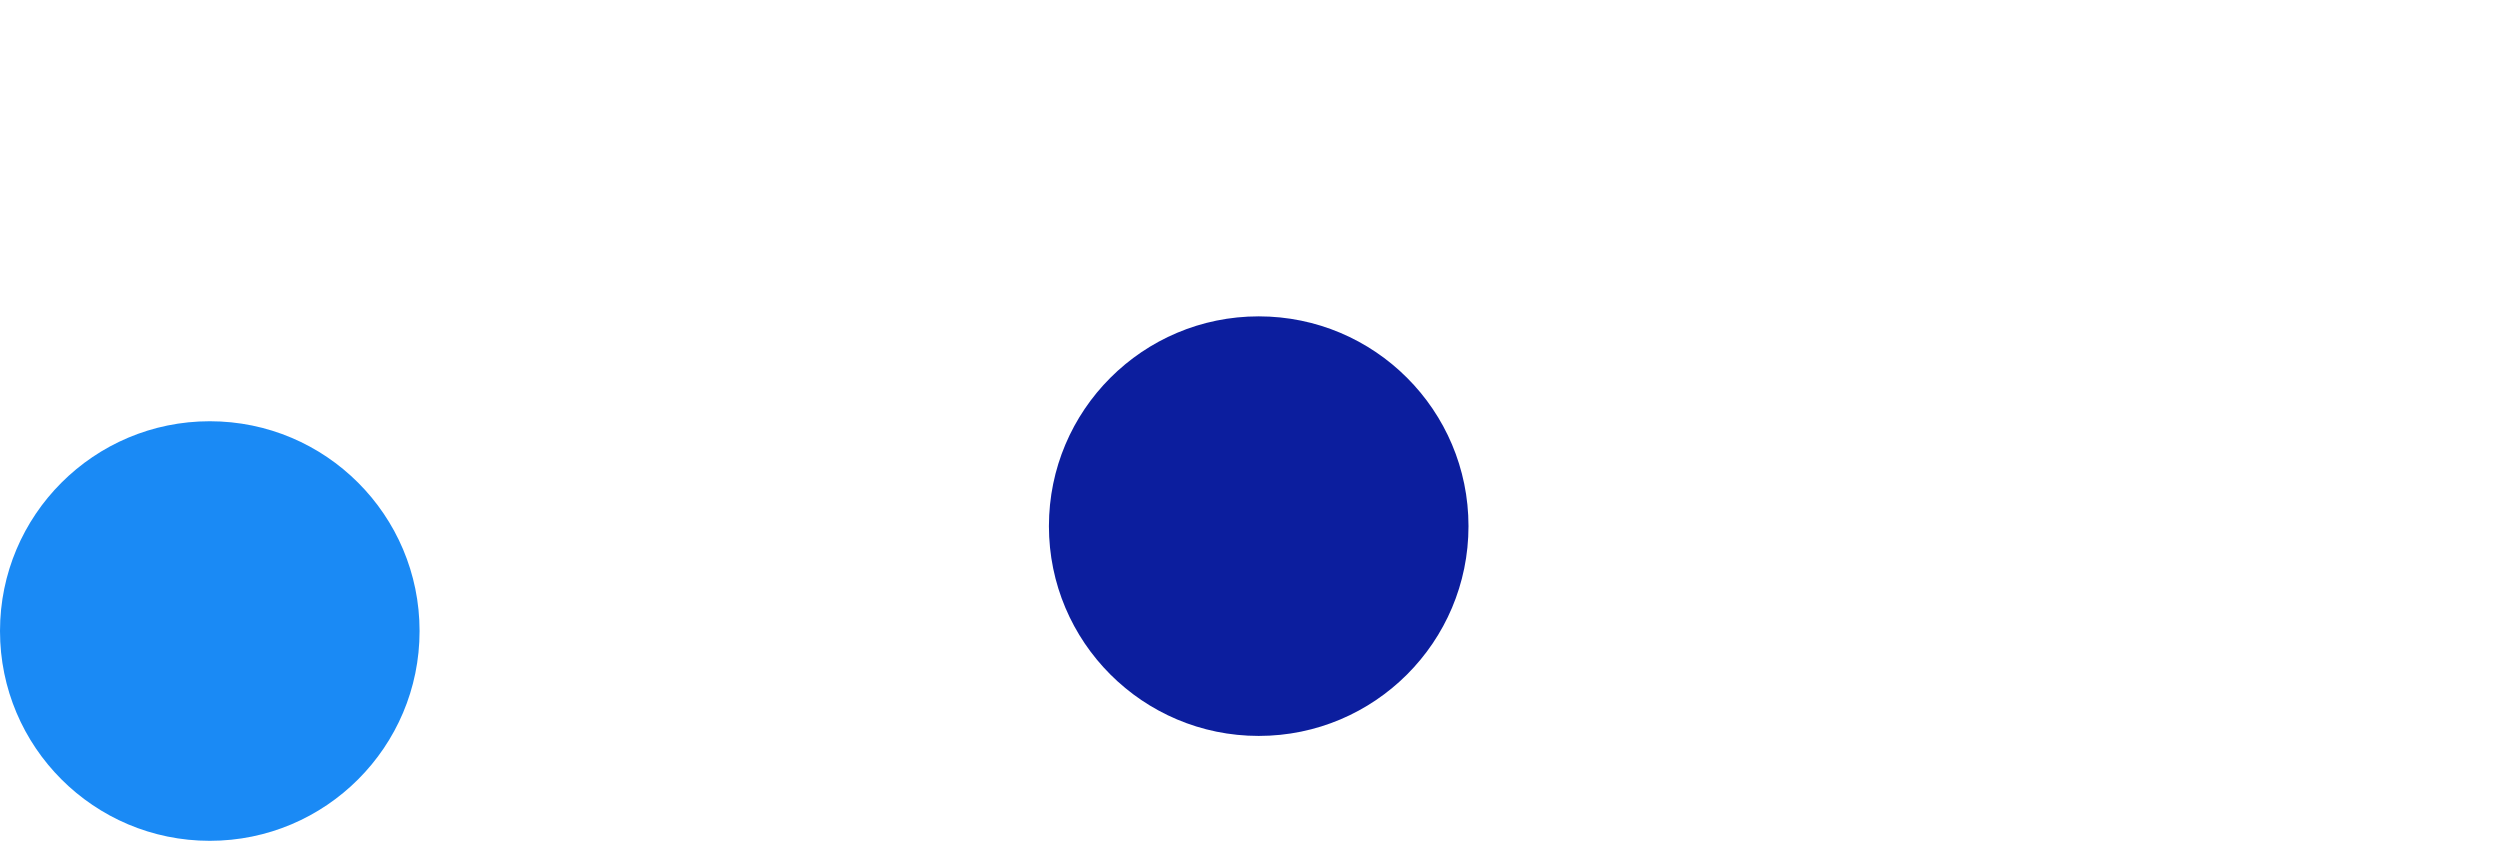
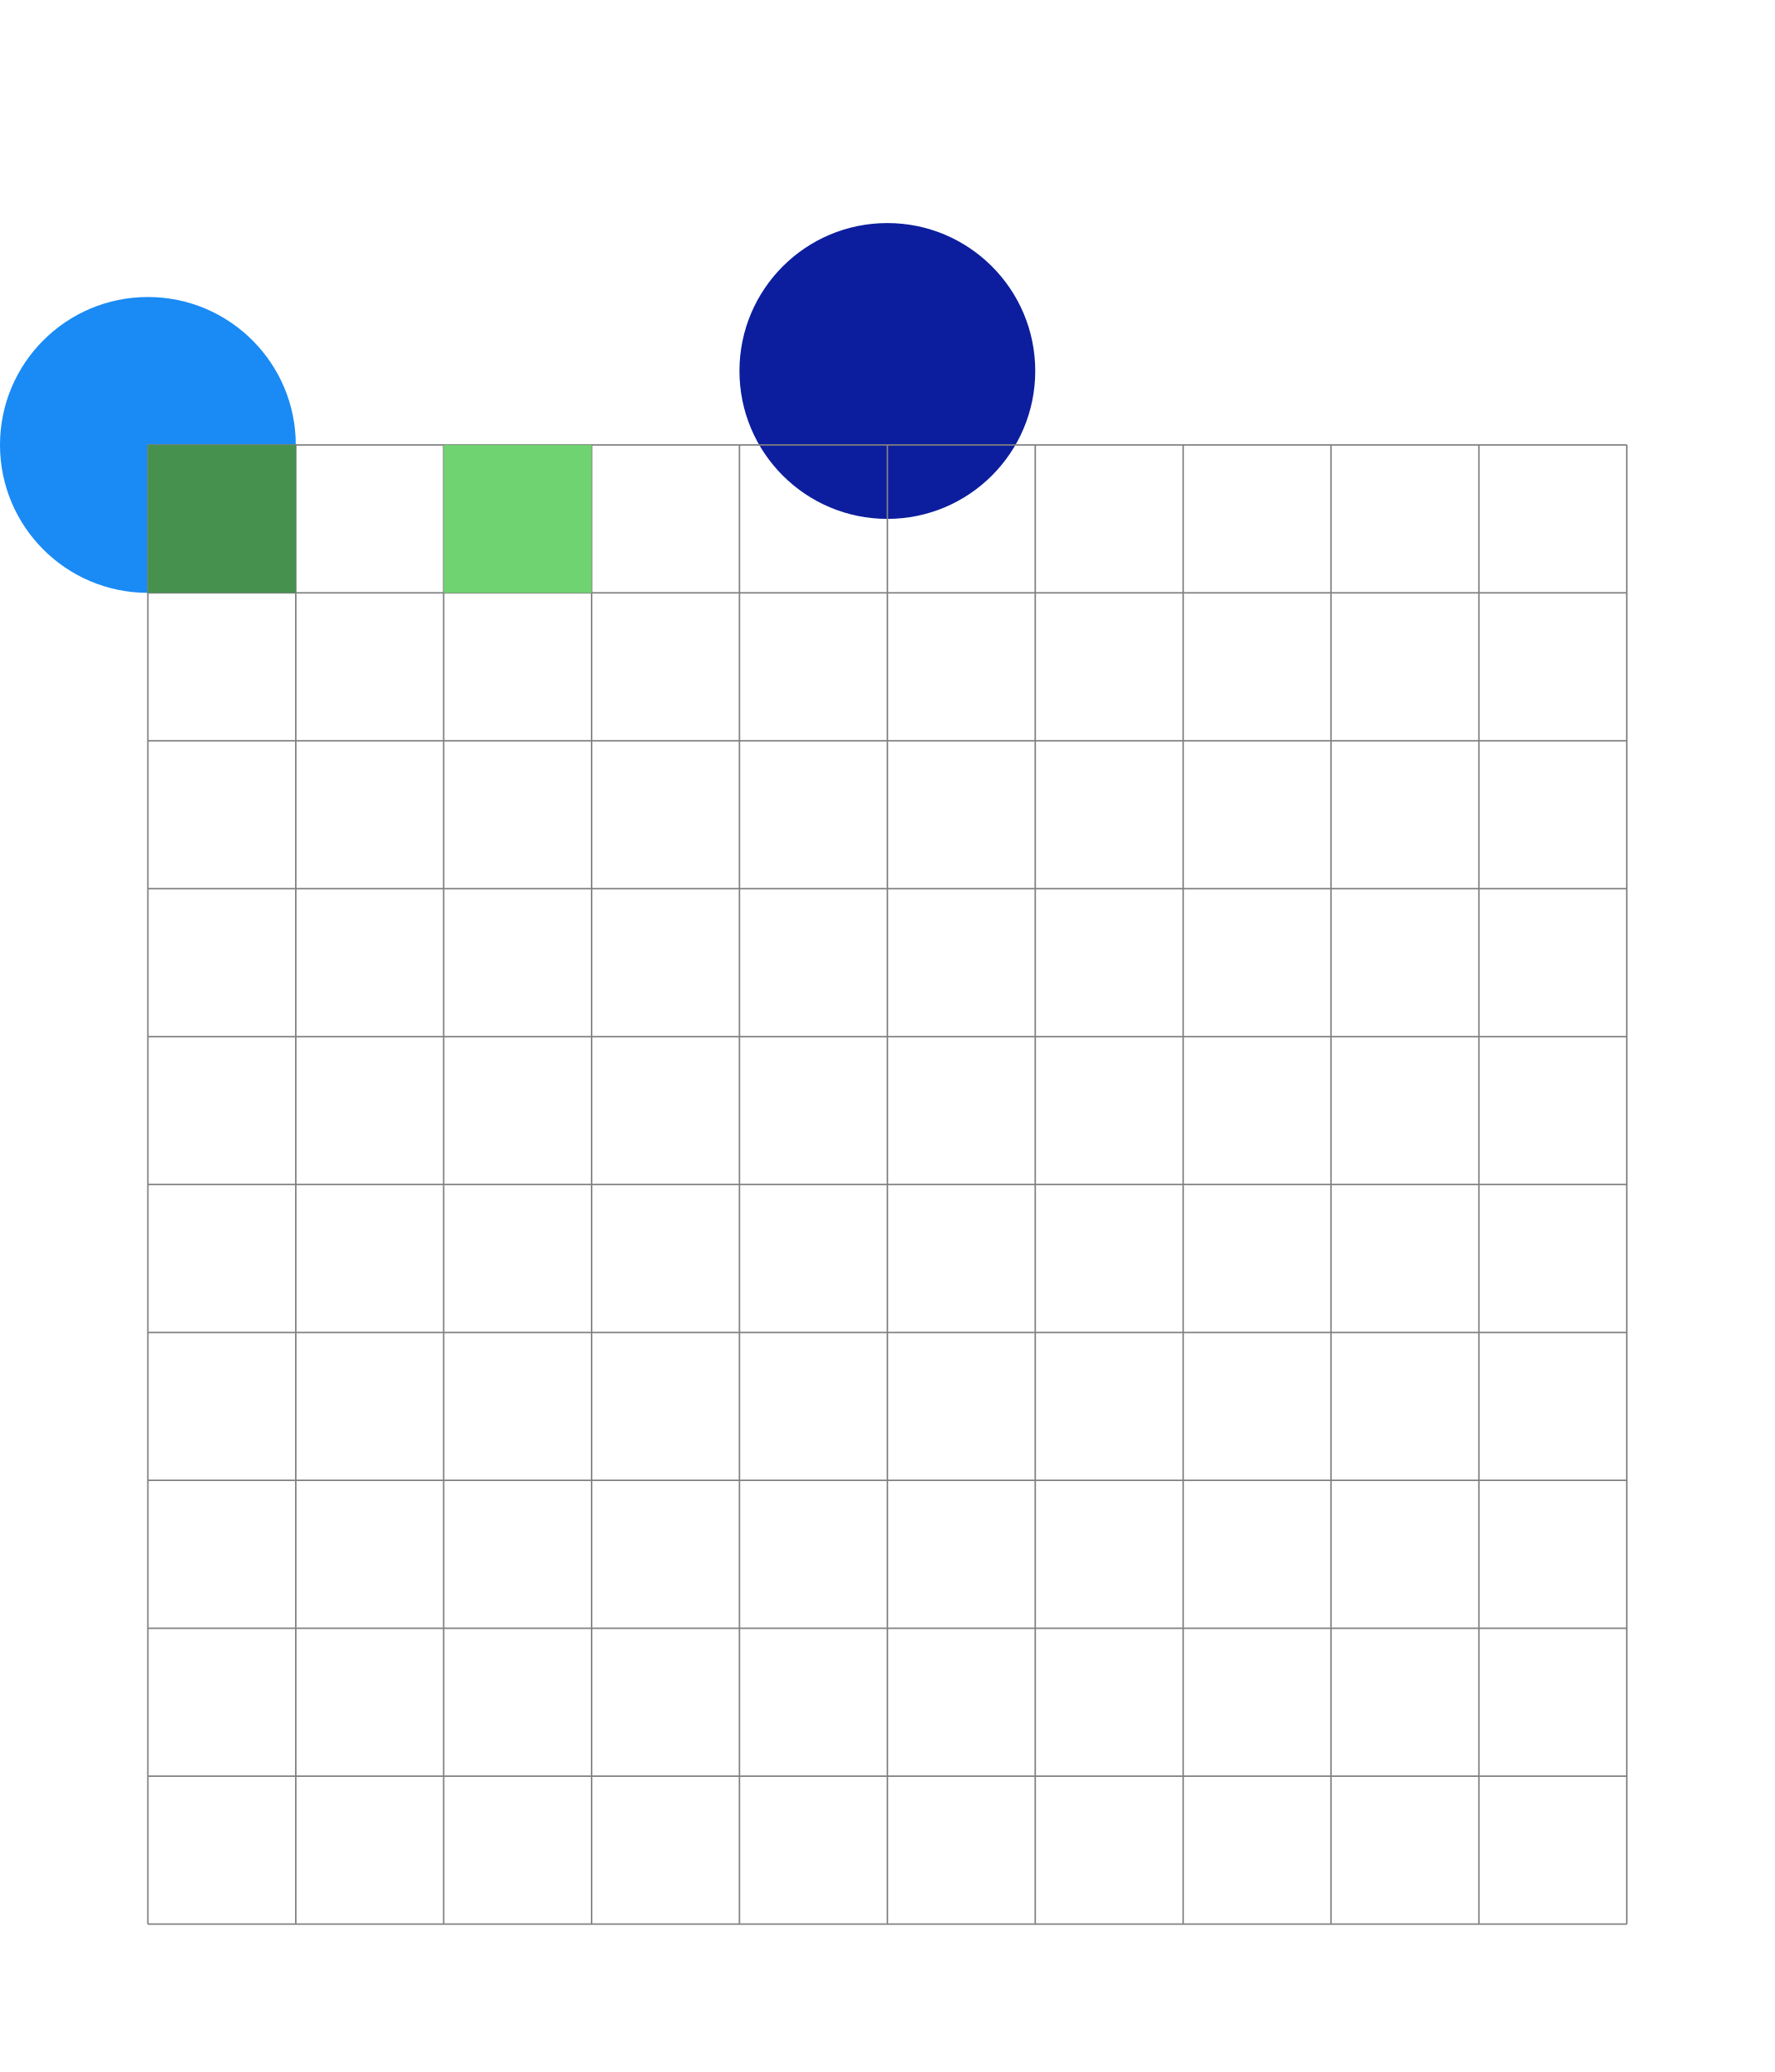
- <svg xmlns="http://www.w3.org/2000/svg" viewBox="-1 -3.008 11.917 4.008">
+ <svg xmlns="http://www.w3.org/2000/svg" viewBox="-1 -3.008 12 14.008">
  <circle r="1" cx="0" cy="0" fill="#1A8AF5" data-avg-speed="4.9999986" data-speed="5, 5, 4.9999995, 5.0000005, 5.0000005, 4.9999986, 4.9999986, 4.9999986, 4.9999986, 4.9999986, 4.9999986, 4.9999986, 5.000002, 5.000002, 5.000002, 5.000002, 5.000002, 5.000002, 5.000002, 5.000002, 5.000002, 5.000002, 5.000002, 4.9999948, 4.9999948, 4.9999948, 4.9999948, 4.9999948, 4.9999948, 4.9999948, 4.9999948, 4.9999948, 4.9999948, 4.9999948, 4.9999948, 4.9999948, 4.9999948, 4.9999948, 4.9999948, 4.9999948, 4.9999948, 4.9999948, 4.9999948, 4.9999948, 4.9999948, 4.9999948, 4.9999948, 4.9999948, 4.9999948, 5.000009, 5.000009, 5.000009, 5.000009, 5.000009, 5.000009, 5.000009, 5.000009, 5.000009, 5.000009, 5.000009, 5.000009, 5.000009, 5.000009, 5.000009, 5.000009, 5.000009, 5.000009, 5.000009, 5.000009, 5.000009, 5.000009, 5.000009, 5.000009, 5.000009, 5.000009, 5.000009, 5.000009, 5.000009, 5.000009, 5.000009, 5.000009, 5.000009, 5.000009, 5.000009, 5.000009, 5.000009, 5.000009, 5.000009, 5.000009, 5.000009, 5.000009, 5.000009, 5.000009, 5.000009, 5.000009, 5.000009, 4.9999804, 4.9999804, 4.9999804, 4.9999804, 4.9999804, 4.9999804, 4.9999804, 4.9999804, 4.9999804, 4.9999804, 4.9999804, 4.9999804, 4.9999804, 4.9999804, 4.9999804, 4.9999804, 4.9999804, 4.9999804, 4.9999804, 4.9999804, 4.9999804, 4.9999804, 4.9999804">
    <animate attributeName="cx" dur="2s" repeatCount="indefinite" calcMode="discrete" values="0.083;0.167;0.25;0.333;0.417;0.5;0.583;0.667;0.75;0.833;0.917;1;1.083;1.167;1.25;1.333;1.417;1.5;1.583;1.667;1.75;1.833;1.917;2;2.083;2.167;2.25;2.333;2.417;2.5;2.583;2.667;2.75;2.833;2.917;3;3.083;3.167;3.25;3.333;3.417;3.5;3.583;3.667;3.75;3.833;3.917;4;4.083;4.167;4.25;4.333;4.417;4.5;4.583;4.667;4.75;4.833;4.917;5;5.083;5.167;5.25;5.333;5.417;5.5;5.583;5.667;5.75;5.833;5.917;6;6.083;6.167;6.25;6.333;6.417;6.5;6.583;6.667;6.75;6.833;6.917;7;7.083;7.167;7.25;7.333;7.417;7.5;7.583;7.667;7.75;7.833;7.917;8;8.083;8.167;8.25;8.333;8.417;8.5;8.583;8.667;8.75;8.833;8.917;9;9.083;9.167;9.25;9.333;9.417;9.5;9.583;9.667;9.75;9.833;9.917;9.917" />
    <animate attributeName="cy" dur="2s" repeatCount="indefinite" calcMode="discrete" values="0;0;0;0;0;0;0;0;0;0;0;0;0;0;0;0;0;0;0;0;0;0;0;0;0;0;0;0;0;0;0;0;0;0;0;0;0;0;0;0;0;0;0;0;0;0;0;0;0;0;0;0;0;0;0;0;0;0;0;0;0;0;0;0;0;0;0;0;0;0;0;0;0;0;0;0;0;0;0;0;0;0;0;0;0;0;0;0;0;0;0;0;0;0;0;0;0;0;0;0;0;0;0;0;0;0;0;0;0;0;0;0;0;0;0;0;0;0;0;0" />
  </circle>
  <circle r="1" cx="5" cy="-0.5" fill="#0C1E9E" data-avg-speed="5.8042426" data-speed="5.1753683, 5.9184384, 6.358651, 6.526876, 6.525894, 6.4227214, 6.25463, 6.041687, 5.7950563, 5.521462, 5.225525, 6.197396, 5.1048274, 5.448481, 5.157448, 5.193418">
    <animate attributeName="cx" dur="2s" repeatCount="indefinite" calcMode="discrete" values="5;5;5;5;5;5;5;5;5;5;5;5;5;5;5;5;5;5;5;5;5;5;5;5;5;5;5;5;5;5;5;5;5;5;5;5;5;5.009;5.041;5.081;5.121;5.157;5.189;5.215;5.235;5.25;5.258;5.261;5.261;5.276;5.277;5.277;5.281;5.281;5.282;5.282;5.282;5.283;5.283;5.283;5.283;5.283;5.283;5.283;5.283;5.283;5.283;5.283;5.283;5.283;5.283;5.283;5.283;5.283;5.283;5.283;5.283;5.283;5.283;5.283;5.283;5.283;5.283;5.283;5.283;5.283;5.283;5.283;5.283;5.283;5.283;5.283;5.283;5.283;5.283;5.283;5.283;5.283;5.283;5.283;5.283;5.283;5.283;5.283;5.283;5.283;5.283;5.283;5.283;5.283;5.283;5.283;5.283;5.283;5.283;5.283;5.283;5.283;5.283;5.283" />
    <animate attributeName="cy" dur="2s" repeatCount="indefinite" calcMode="discrete" values="-0.5;-0.5;-0.5;-0.5;-0.5;-0.5;-0.5;-0.5;-0.5;-0.5;-0.5;-0.5;-0.5;-0.5;-0.5;-0.5;-0.5;-0.5;-0.5;-0.5;-0.5;-0.5;-0.5;-0.5;-0.5;-0.5;-0.5;-0.5;-0.5;-0.5;-0.5;-0.5;-0.5;-0.5;-0.5;-0.5;-0.5;-0.586;-0.679;-0.777;-0.879;-0.981;-1.083;-1.184;-1.283;-1.378;-1.47;-1.557;-1.557;-1.659;-1.744;-1.744;-1.835;-1.835;-1.921;-1.921;-1.921;-2.008;-2.008;-2.008;-2.008;-2.008;-2.008;-2.008;-2.008;-2.008;-2.008;-2.008;-2.008;-2.008;-2.008;-2.008;-2.008;-2.008;-2.008;-2.008;-2.008;-2.008;-2.008;-2.008;-2.008;-2.008;-2.008;-2.008;-2.008;-2.008;-2.008;-2.008;-2.008;-2.008;-2.008;-2.008;-2.008;-2.008;-2.008;-2.008;-2.008;-2.008;-2.008;-2.008;-2.008;-2.008;-2.008;-2.008;-2.008;-2.008;-2.008;-2.008;-2.008;-2.008;-2.008;-2.008;-2.008;-2.008;-2.008;-2.008;-2.008;-2.008;-2.008;-2.008" />
  </circle>
+   <path stroke="gray" stroke-width="0.01" d="M 0,0 h 10 M 0,1 h 10 M 0,2 h 10 M 0,3 h 10 M 0,4 h 10 M 0,5 h 10 M 0,6 h 10 M 0,7 h 10 M 0,8 h 10 M 0,9 h 10 M 0,10 h 10 M 0,0 v 10 M 1,0 v 10 M 2,0 v 10 M 3,0 v 10 M 4,0 v 10 M 5,0 v 10 M 6,0 v 10 M 7,0 v 10 M 8,0 v 10 M 9,0 v 10 M 10,0 v 10" />
+   <rect x="0" y="0" width="1" height="1" fill="#46914E" />
+   <rect x="2" y="0" width="1" height="1" fill="#6FD371" />
</svg>
